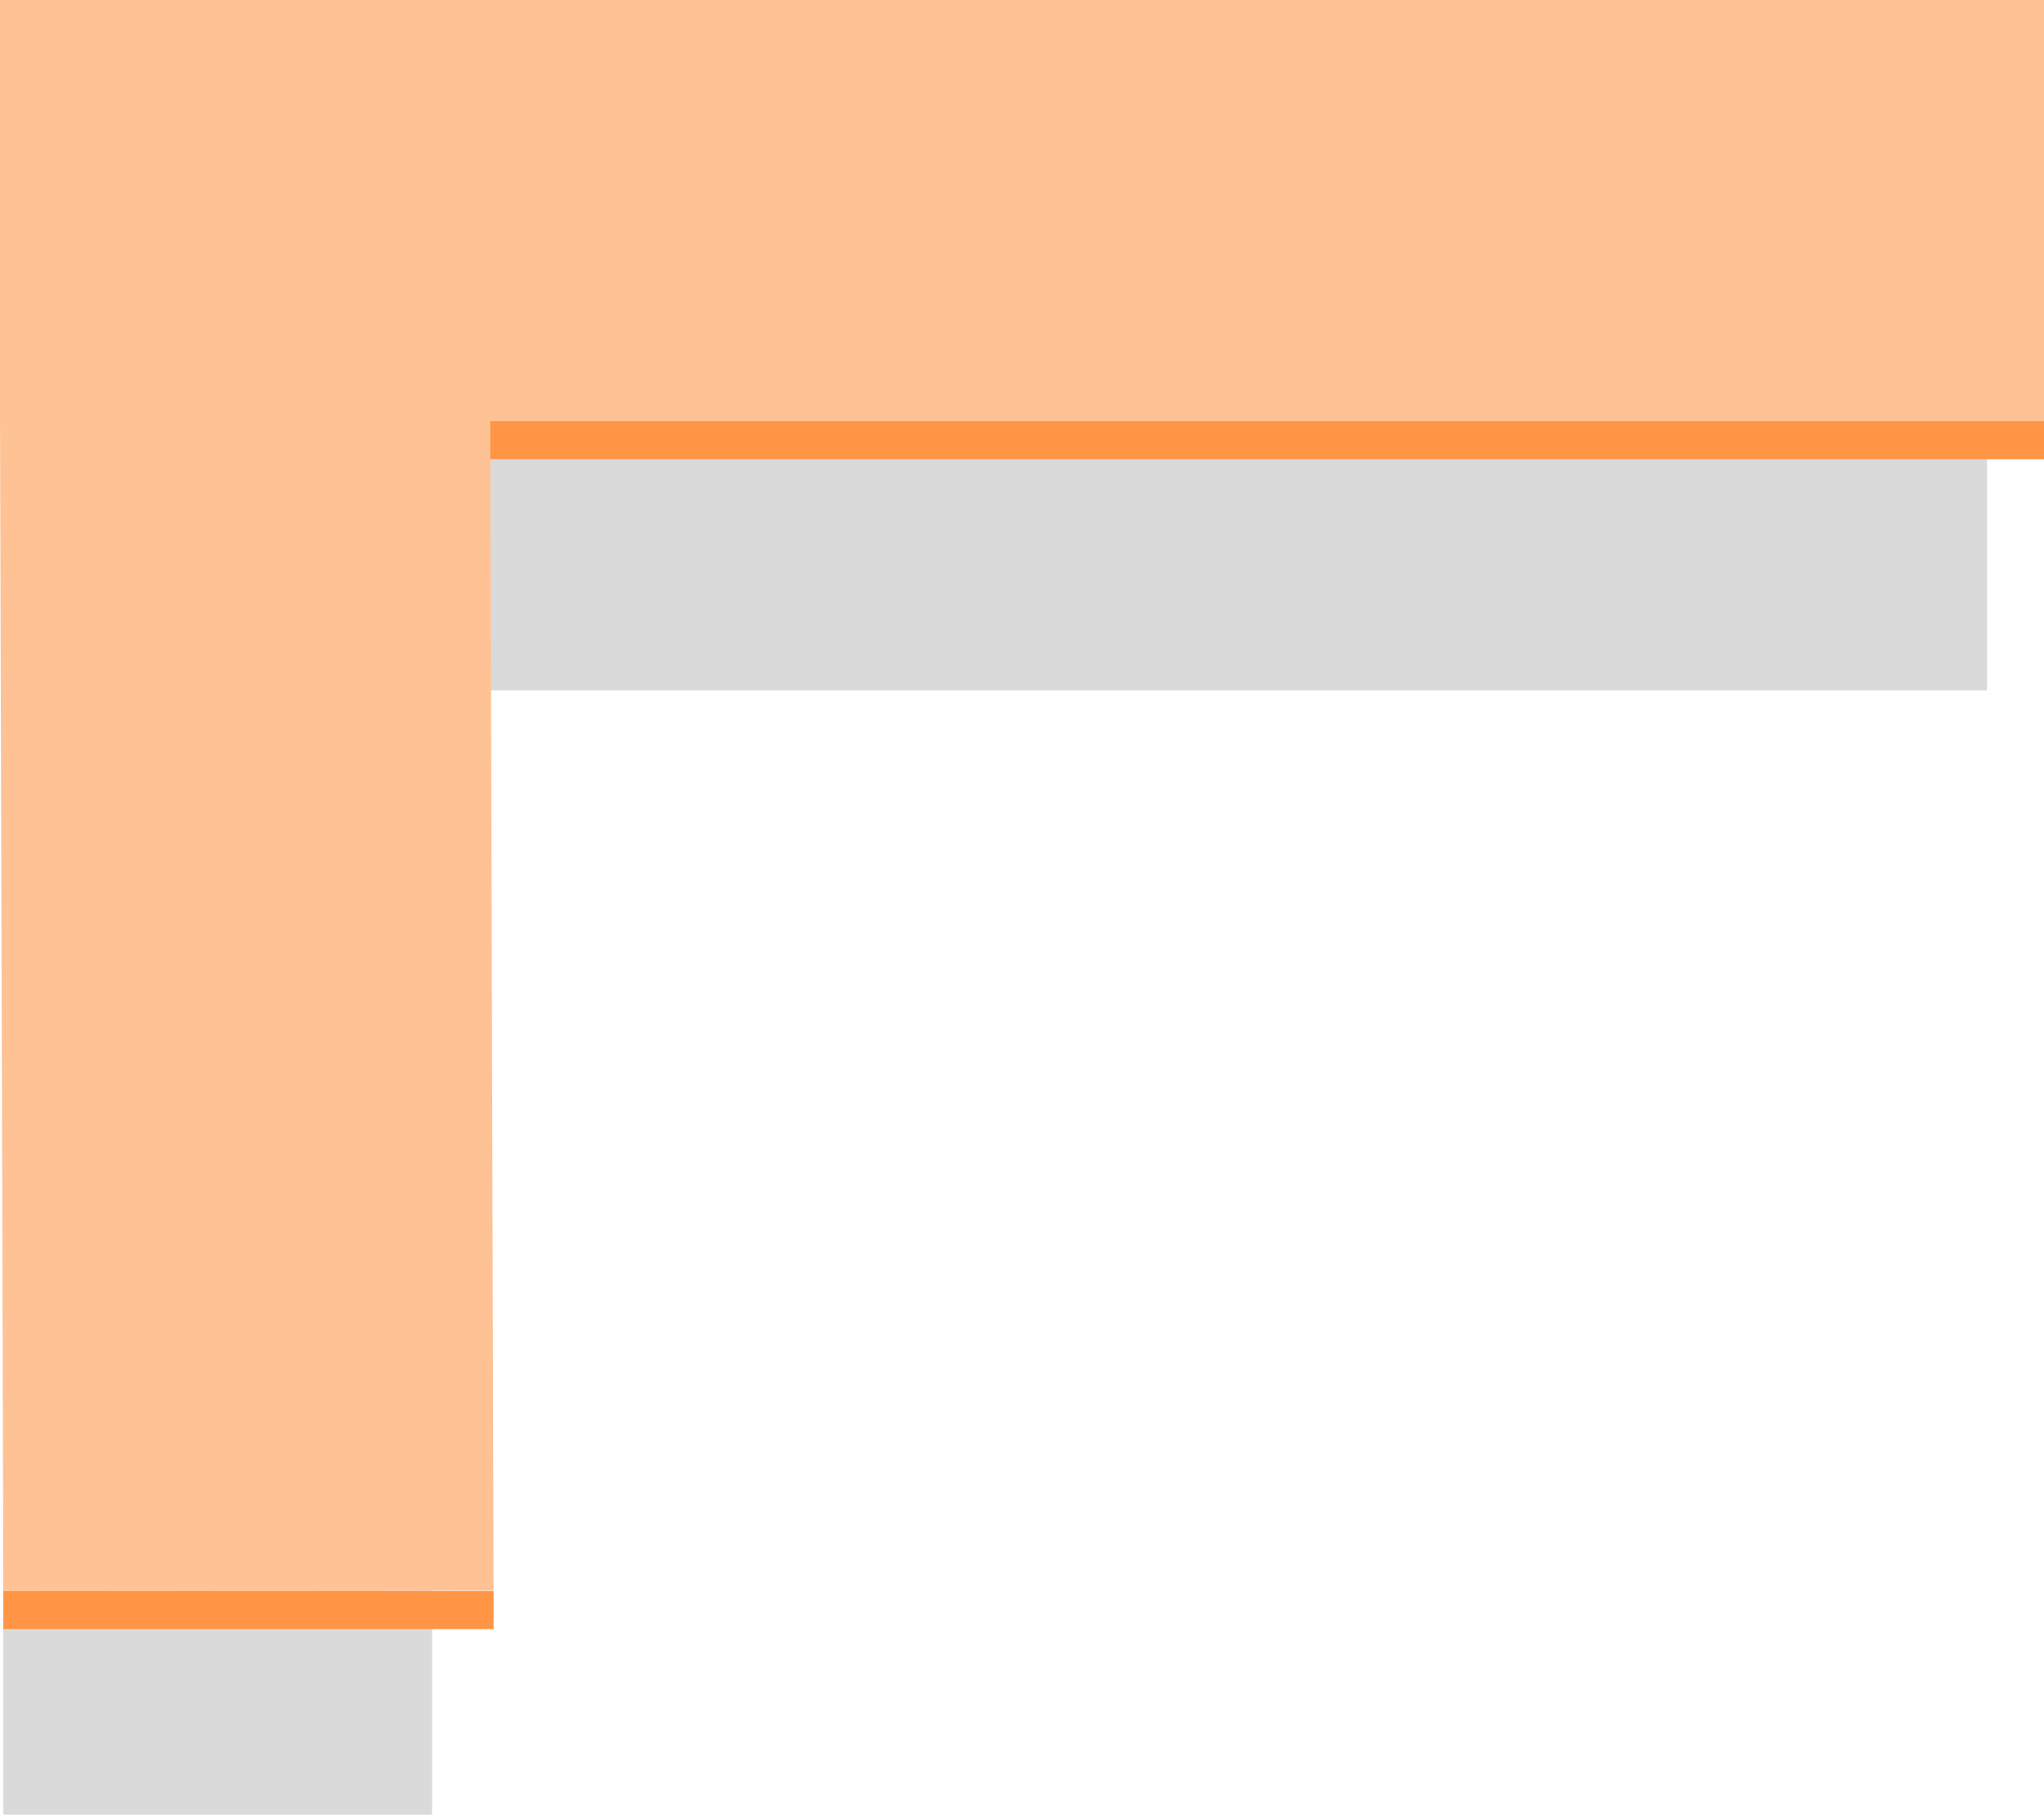
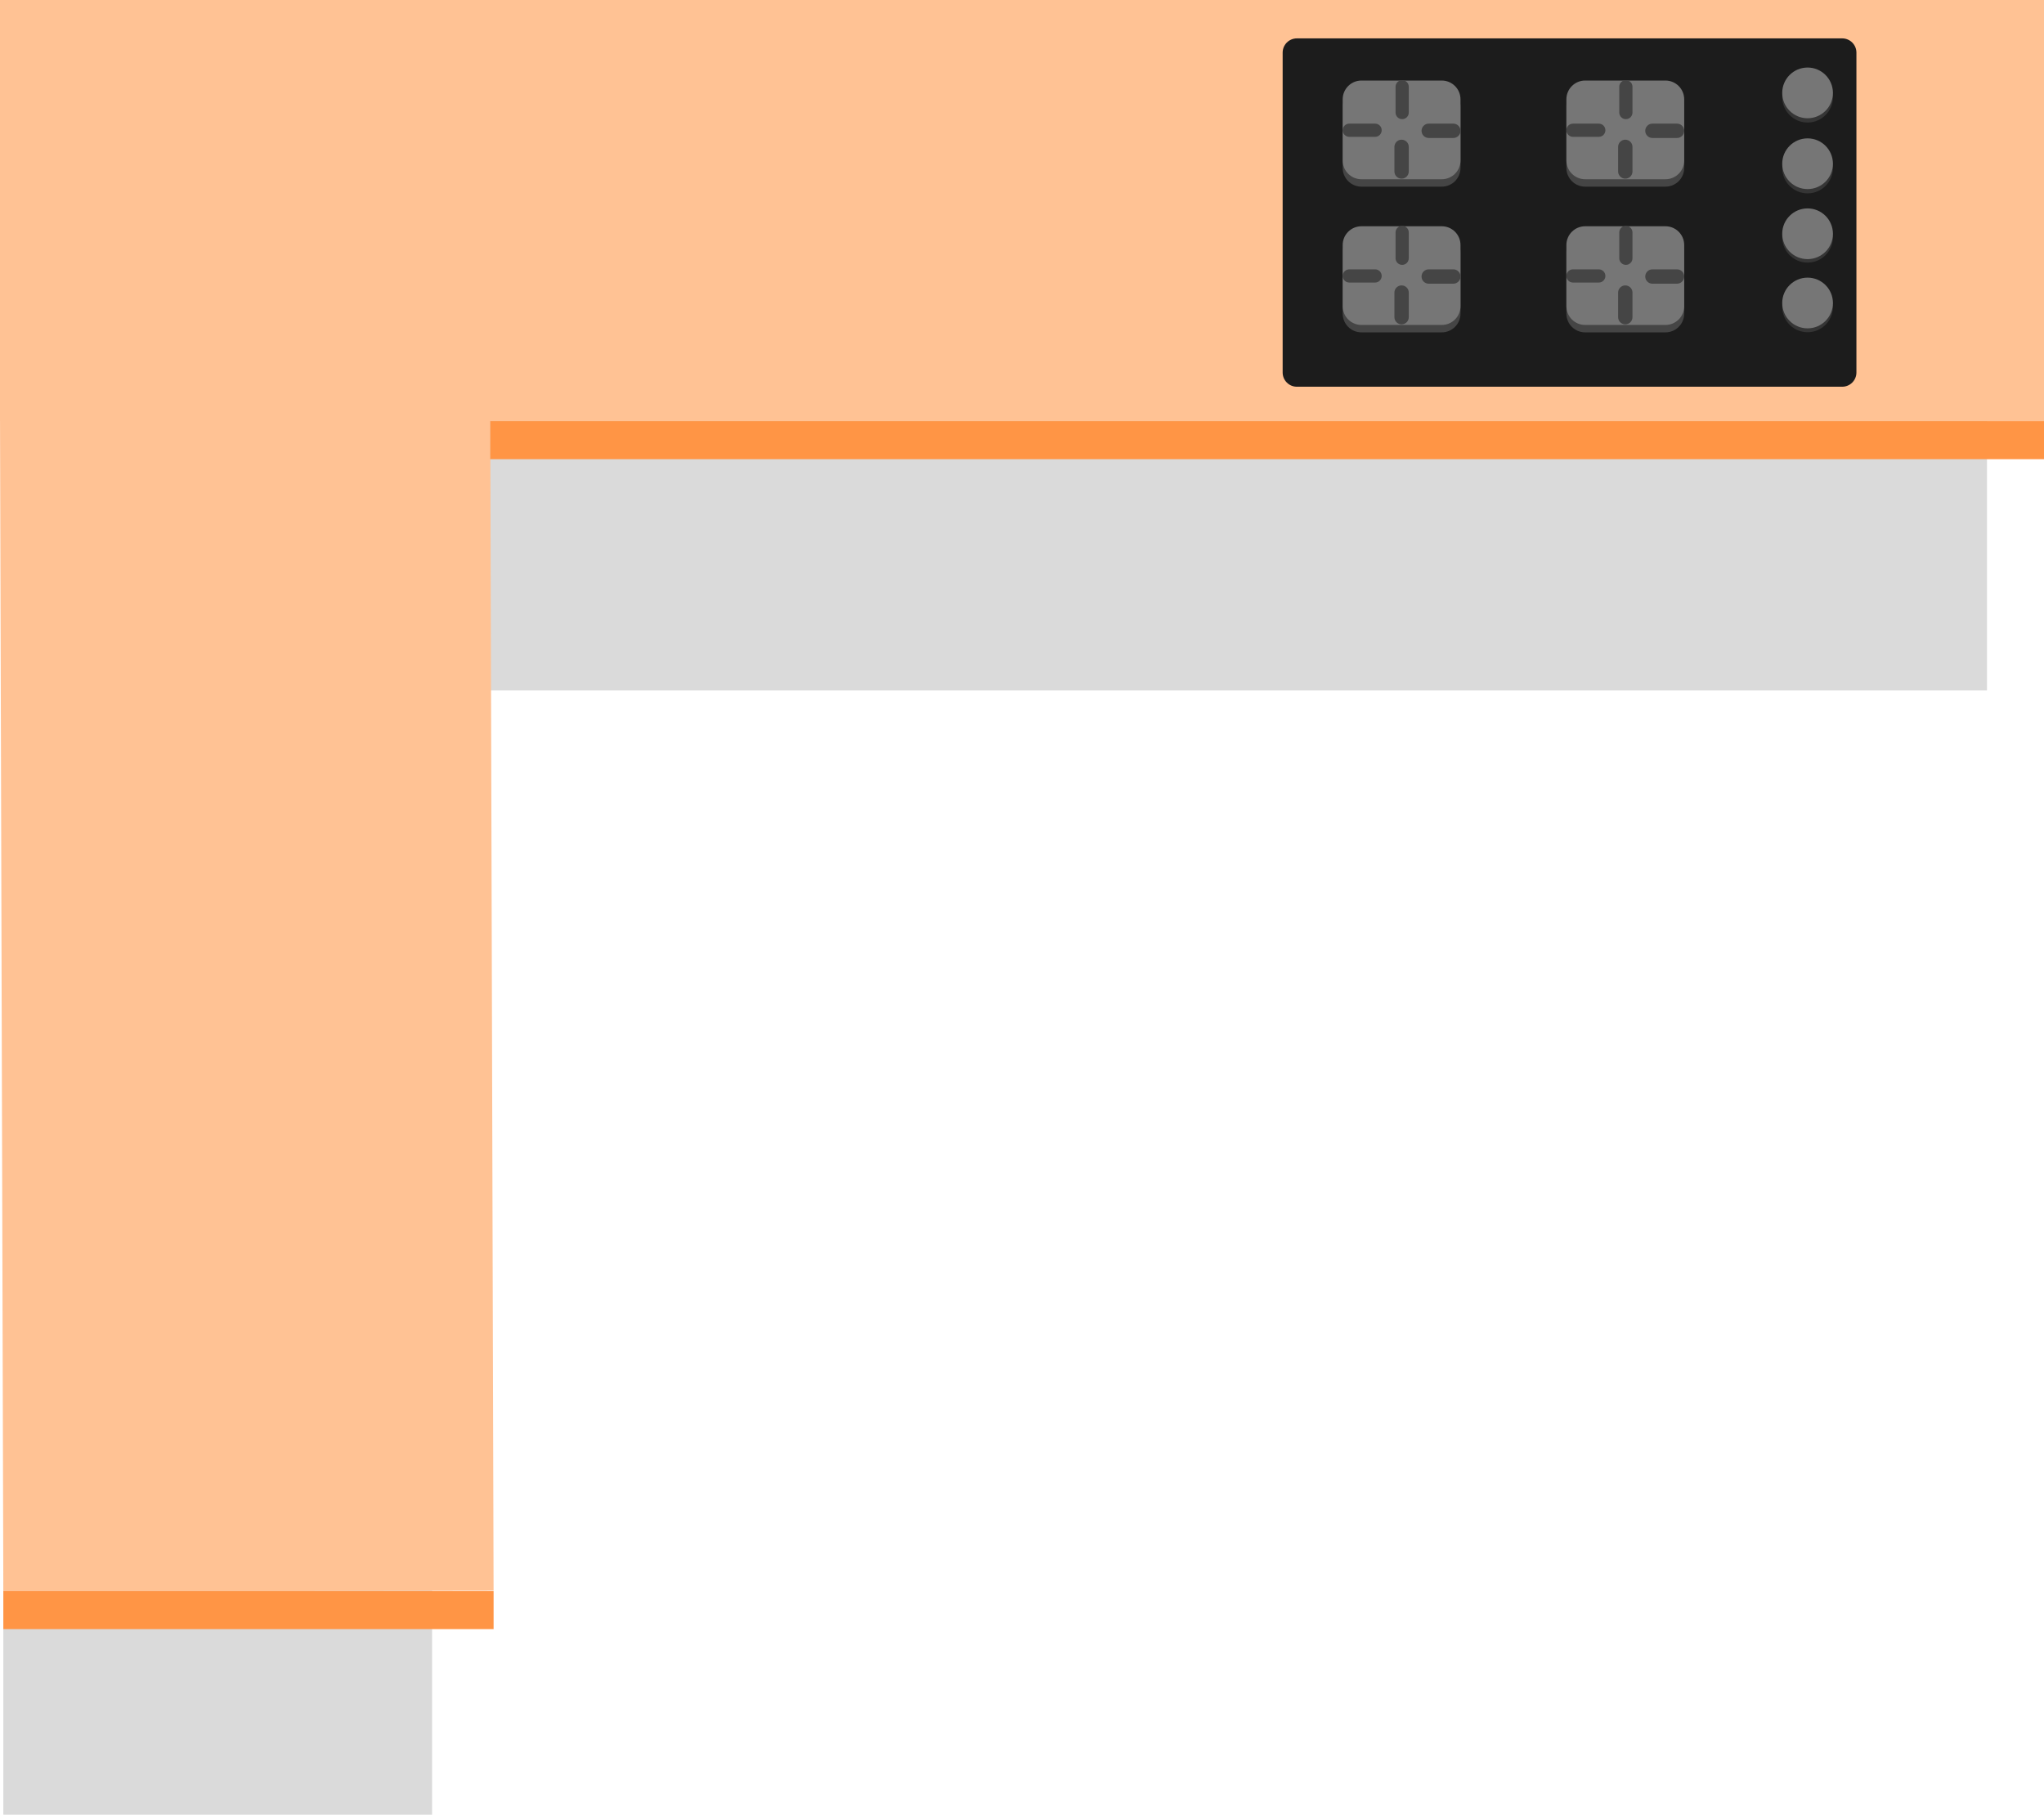
<svg xmlns="http://www.w3.org/2000/svg" width="184.666mm" height="163.956mm" viewBox="0 0 184.666 163.956" version="1.1" id="svg1">
  <defs id="defs1" />
  <g id="layer1" transform="translate(-1146.498,-20.44328)">
    <rect style="fill:#dadada;fill-opacity:1;stroke:none;stroke-width:1.471;stroke-opacity:1" id="rect16-6" width="142.214" height="33.734" x="1183.8" y="49.084" />
    <rect style="fill:#dadada;fill-opacity:1;stroke:none;stroke-width:0.766;stroke-opacity:1" id="rect16-6-1" width="38.736" height="33.532" x="1146.799" y="150.867" />
    <rect style="fill:#ffc294;fill-opacity:1;stroke:none;stroke-width:1.058;stroke-opacity:1" id="rect14-3" width="184.666" height="38.048" x="1146.498" y="20.443" ry="0" />
    <rect style="fill:#ffc294;fill-opacity:1;stroke:none;stroke-width:0.867;stroke-opacity:1" id="rect14-3-2" width="106.633" height="44.292" x="-166.039" y="1146.331" ry="0" transform="matrix(-0.00282992,-0.999996,0.9999988,-0.00157825,0,0)" />
    <rect style="fill:#ff9545;fill-opacity:1;stroke:none;stroke-width:1.023;stroke-opacity:1" id="rect15-4" width="140.379" height="3.44" x="1190.785" y="58.491" />
    <rect style="fill:#ff9545;fill-opacity:1;stroke:none;stroke-width:0.575;stroke-opacity:1" id="rect15-1" width="44.292" height="3.44" x="1146.8" y="164.194" />
+     <rect style="fill:#1c1c1c;fill-opacity:1;stroke:none;stroke-width:0.906;stroke-dasharray:none;stroke-opacity:1" id="rect109" width="51.837" height="31.473" x="1262.38" y="23.911" ry="1.286" />
+     <circle style="fill:#353535;fill-opacity:1;stroke:none;stroke-width:0.576;stroke-dasharray:none;stroke-opacity:1" id="circle112" cx="1309.804" cy="29.222" r="2.291" />
+     <circle style="fill:#767676;fill-opacity:1;stroke:none;stroke-width:0.576;stroke-dasharray:none;stroke-opacity:1" id="path109" cx="1309.804" cy="28.836" r="2.291" />
+     <circle style="fill:#353535;fill-opacity:1;stroke:none;stroke-width:0.576;stroke-dasharray:none;stroke-opacity:1" id="circle113" cx="1309.804" cy="35.622" r="2.291" />
+     <circle style="fill:#353535;fill-opacity:1;stroke:none;stroke-width:0.576;stroke-dasharray:none;stroke-opacity:1" id="circle114" cx="1309.804" cy="41.877" r="2.291" />
+     <circle style="fill:#353535;fill-opacity:1;stroke:none;stroke-width:0.576;stroke-dasharray:none;stroke-opacity:1" id="circle115" cx="1309.804" cy="48.167" r="2.291" />
+     <circle style="fill:#767676;fill-opacity:1;stroke:none;stroke-width:0.576;stroke-dasharray:none;stroke-opacity:1" id="circle109" cx="1309.804" cy="35.236" r="2.291" />
+     <circle style="fill:#767676;fill-opacity:1;stroke:none;stroke-width:0.576;stroke-dasharray:none;stroke-opacity:1" id="circle110" cx="1309.804" cy="41.564" r="2.291" />
+     <circle style="fill:#767676;fill-opacity:1;stroke:none;stroke-width:0.576;stroke-dasharray:none;stroke-opacity:1" id="circle111" cx="1309.804" cy="47.818" r="2.291" />
+     <rect style="fill:#454545;fill-opacity:1;stroke:none;stroke-width:1.194;stroke-dasharray:none;stroke-opacity:1" id="rect115" width="10.644" height="8.918" x="1267.804" y="28.389" ry="1.695" />
+     <rect style="fill:#767676;fill-opacity:1;stroke:none;stroke-width:1.194;stroke-dasharray:none;stroke-opacity:1" id="rect111" width="10.644" height="8.918" x="1267.804" y="27.72" ry="1.695" />
+     <rect style="fill:#454545;fill-opacity:1;stroke:none;stroke-width:0.906;stroke-dasharray:none;stroke-opacity:1" id="rect116" width="3.52" height="1.297" x="1274.928" y="31.613" ry="0.649" />
+     <rect style="fill:#454545;fill-opacity:1;stroke:none;stroke-width:0.906;stroke-dasharray:none;stroke-opacity:1" id="rect117" width="3.524" height="1.194" x="1267.804" y="31.613" ry="0.597" />
+     <rect style="fill:#454545;fill-opacity:1;stroke:none;stroke-width:0.906;stroke-dasharray:none;stroke-opacity:1" id="rect118" width="3.52" height="1.297" x="33.064" y="-1273.774" ry="0.649" transform="rotate(90)" />
+     <rect style="fill:#454545;fill-opacity:1;stroke:none;stroke-width:0.906;stroke-dasharray:none;stroke-opacity:1" id="rect119" width="3.524" height="1.194" x="27.685" y="-1273.774" ry="0.597" transform="rotate(90)" />
+     <rect style="fill:#454545;fill-opacity:1;stroke:none;stroke-width:1.194;stroke-dasharray:none;stroke-opacity:1" id="rect120" width="10.644" height="8.918" x="1288.014" y="28.389" ry="1.695" />
+     <rect style="fill:#767676;fill-opacity:1;stroke:none;stroke-width:1.194;stroke-dasharray:none;stroke-opacity:1" id="rect121" width="10.644" height="8.918" x="1288.014" y="27.72" ry="1.695" />
+     <rect style="fill:#454545;fill-opacity:1;stroke:none;stroke-width:0.906;stroke-dasharray:none;stroke-opacity:1" id="rect122" width="3.52" height="1.297" x="1295.138" y="31.613" ry="0.649" />
+     <rect style="fill:#454545;fill-opacity:1;stroke:none;stroke-width:0.906;stroke-dasharray:none;stroke-opacity:1" id="rect123" width="3.524" height="1.194" x="1288.014" y="31.613" ry="0.597" />
+     <rect style="fill:#454545;fill-opacity:1;stroke:none;stroke-width:0.906;stroke-dasharray:none;stroke-opacity:1" id="rect124" width="3.52" height="1.297" x="33.064" y="-1293.985" ry="0.649" transform="rotate(90)" />
+     <rect style="fill:#454545;fill-opacity:1;stroke:none;stroke-width:0.906;stroke-dasharray:none;stroke-opacity:1" id="rect125" width="3.524" height="1.194" x="27.685" y="-1293.985" ry="0.597" transform="rotate(90)" />
+     <rect style="fill:#454545;fill-opacity:1;stroke:none;stroke-width:1.194;stroke-dasharray:none;stroke-opacity:1" id="rect126" width="10.644" height="8.918" x="1267.804" y="41.554" ry="1.695" />
+     <rect style="fill:#767676;fill-opacity:1;stroke:none;stroke-width:1.194;stroke-dasharray:none;stroke-opacity:1" id="rect127" width="10.644" height="8.918" x="1267.804" y="40.885" ry="1.695" />
+     <rect style="fill:#454545;fill-opacity:1;stroke:none;stroke-width:0.906;stroke-dasharray:none;stroke-opacity:1" id="rect128" width="3.52" height="1.297" x="1274.928" y="44.778" ry="0.649" />
+     <rect style="fill:#454545;fill-opacity:1;stroke:none;stroke-width:0.906;stroke-dasharray:none;stroke-opacity:1" id="rect129" width="3.524" height="1.194" x="1267.804" y="44.778" ry="0.597" />
+     <rect style="fill:#454545;fill-opacity:1;stroke:none;stroke-width:0.906;stroke-dasharray:none;stroke-opacity:1" id="rect130" width="3.52" height="1.297" x="46.229" y="-1273.774" ry="0.649" transform="rotate(90)" />
+     <rect style="fill:#454545;fill-opacity:1;stroke:none;stroke-width:0.906;stroke-dasharray:none;stroke-opacity:1" id="rect131" width="3.524" height="1.194" x="40.85" y="-1273.774" ry="0.597" transform="rotate(90)" />
+     <rect style="fill:#454545;fill-opacity:1;stroke:none;stroke-width:1.194;stroke-dasharray:none;stroke-opacity:1" id="rect132" width="10.644" height="8.918" x="1288.014" y="41.554" ry="1.695" />
+     <rect style="fill:#767676;fill-opacity:1;stroke:none;stroke-width:1.194;stroke-dasharray:none;stroke-opacity:1" id="rect133" width="10.644" height="8.918" x="1288.014" y="40.885" ry="1.695" />
+     <rect style="fill:#454545;fill-opacity:1;stroke:none;stroke-width:0.906;stroke-dasharray:none;stroke-opacity:1" id="rect134" width="3.52" height="1.297" x="1295.138" y="44.778" ry="0.649" />
+     <rect style="fill:#454545;fill-opacity:1;stroke:none;stroke-width:0.906;stroke-dasharray:none;stroke-opacity:1" id="rect135" width="3.524" height="1.194" x="1288.014" y="44.778" ry="0.597" />
+     <rect style="fill:#454545;fill-opacity:1;stroke:none;stroke-width:0.906;stroke-dasharray:none;stroke-opacity:1" id="rect136" width="3.52" height="1.297" x="46.229" y="-1293.985" ry="0.649" transform="rotate(90)" />
+     <rect style="fill:#454545;fill-opacity:1;stroke:none;stroke-width:0.906;stroke-dasharray:none;stroke-opacity:1" id="rect137" width="3.524" height="1.194" x="40.85" y="-1293.985" ry="0.597" transform="rotate(90)" />
  </g>
</svg>
